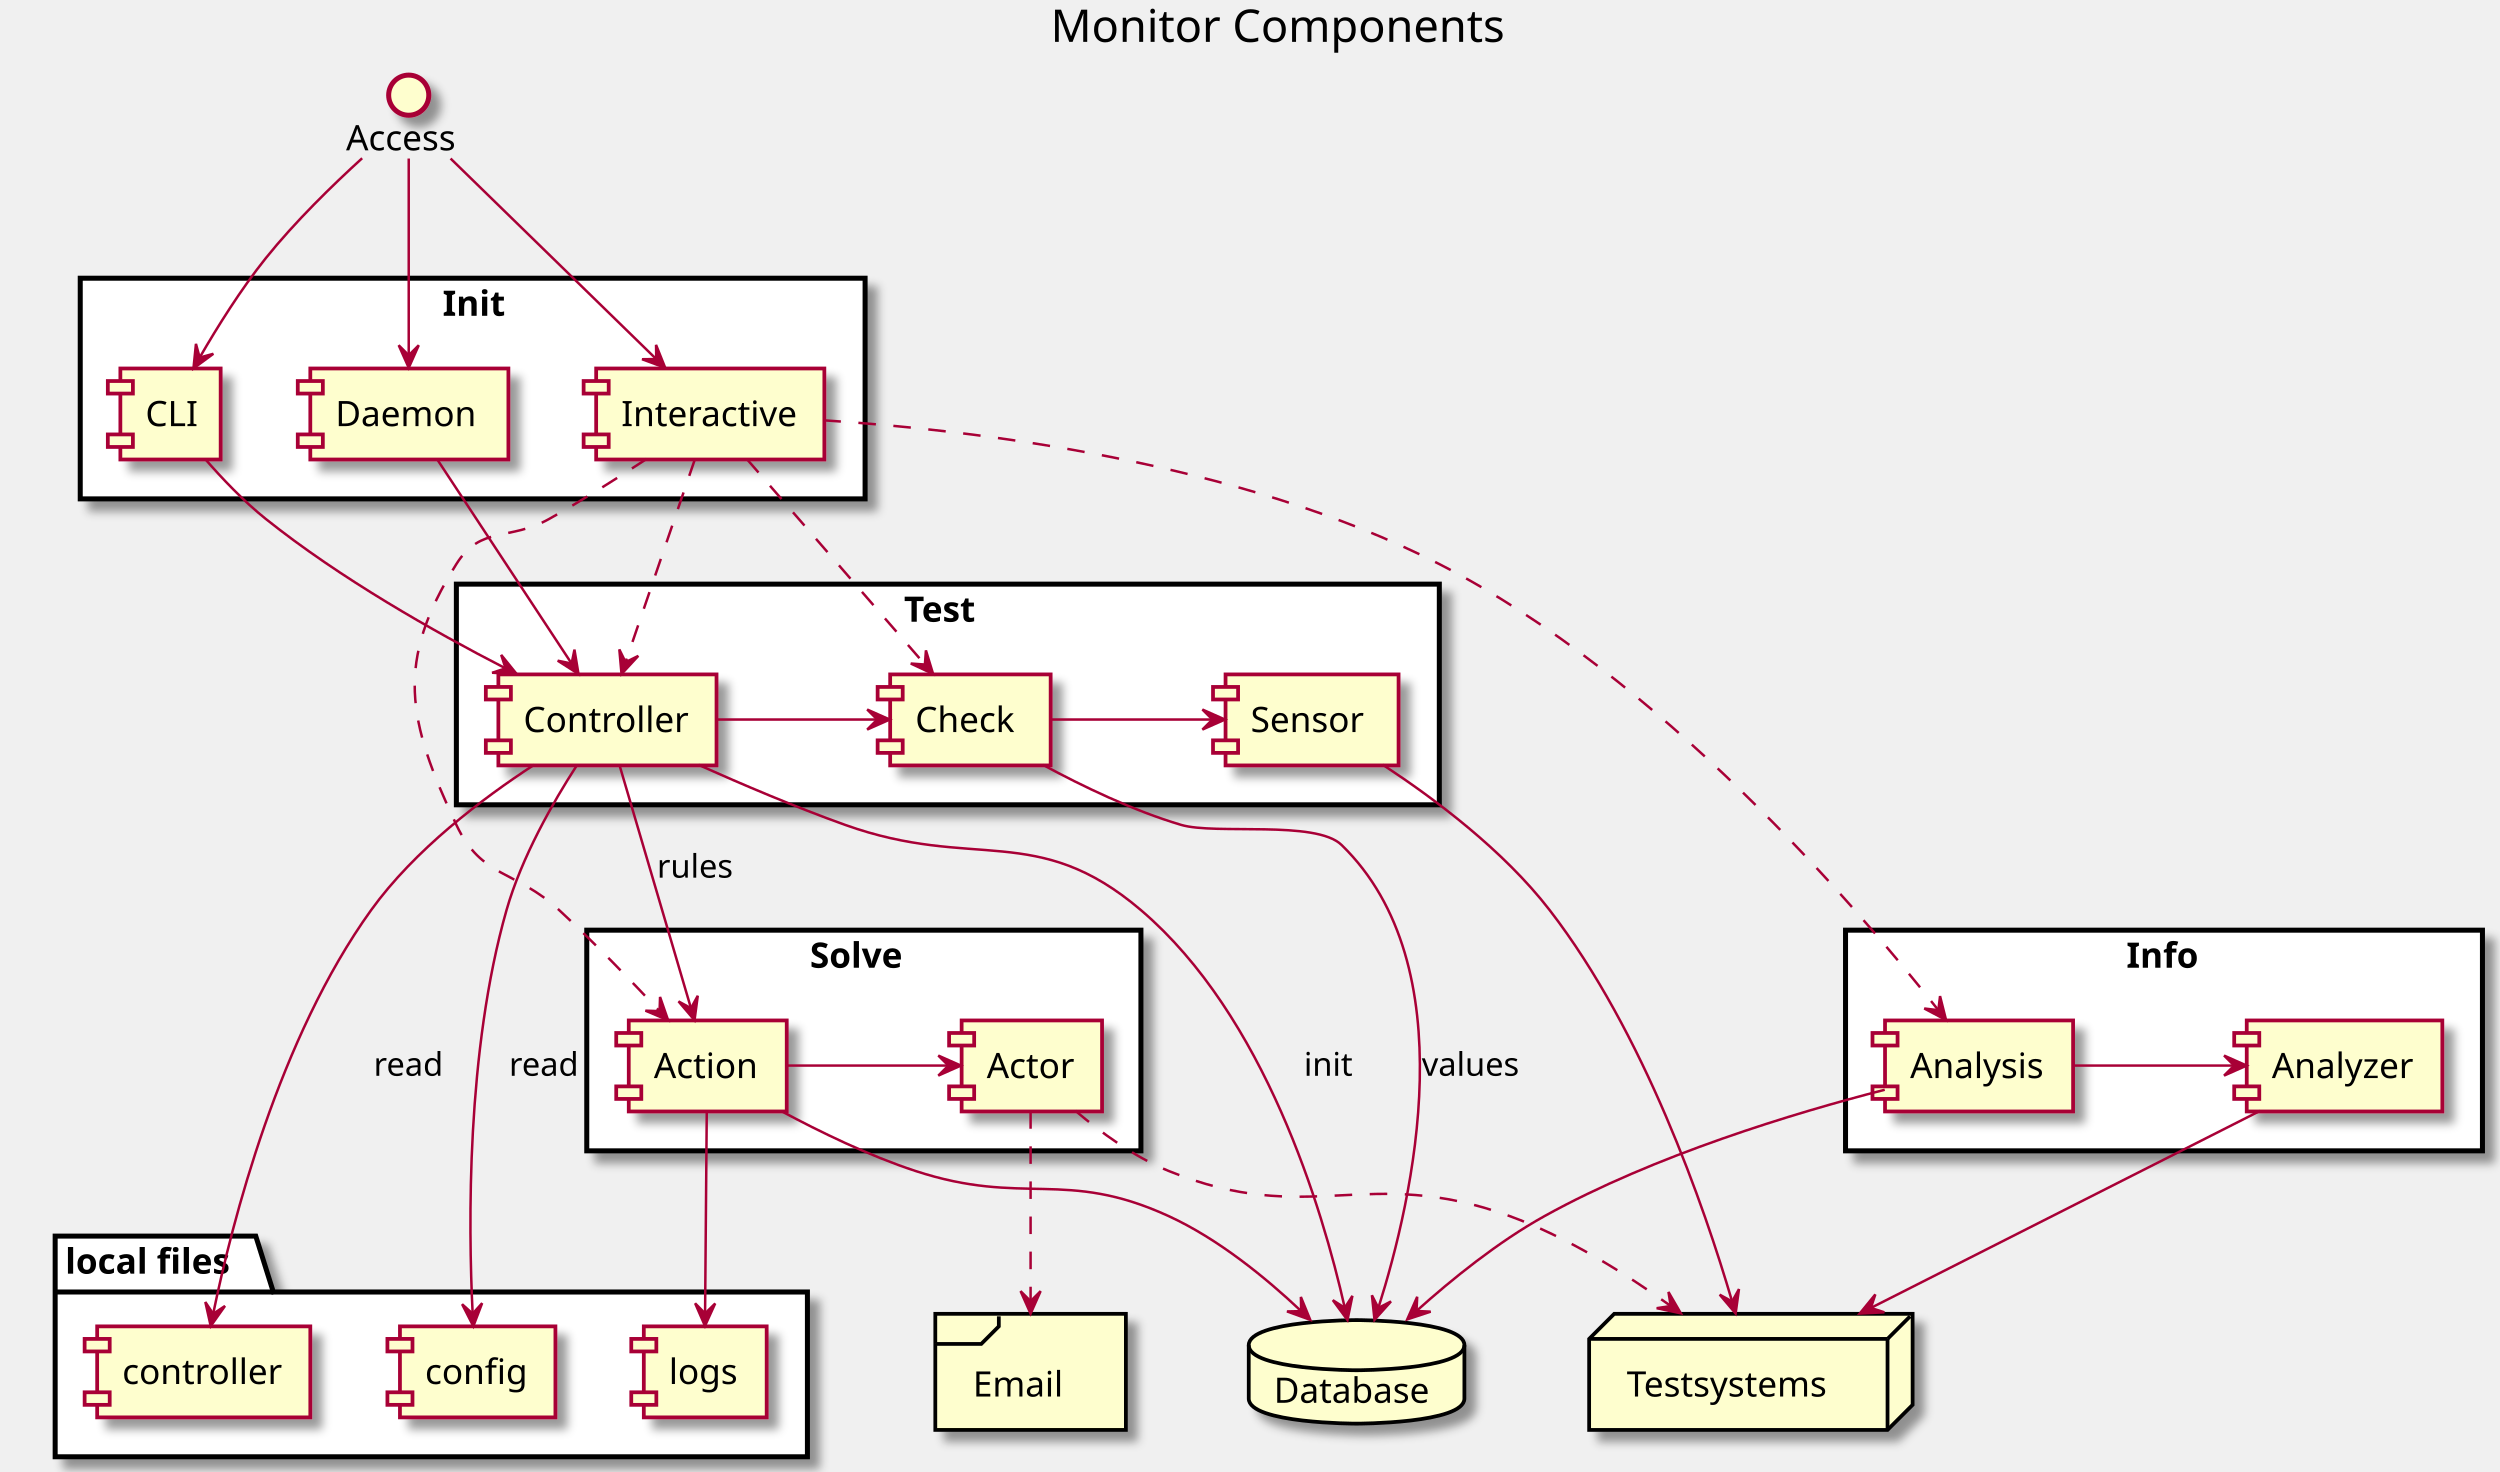
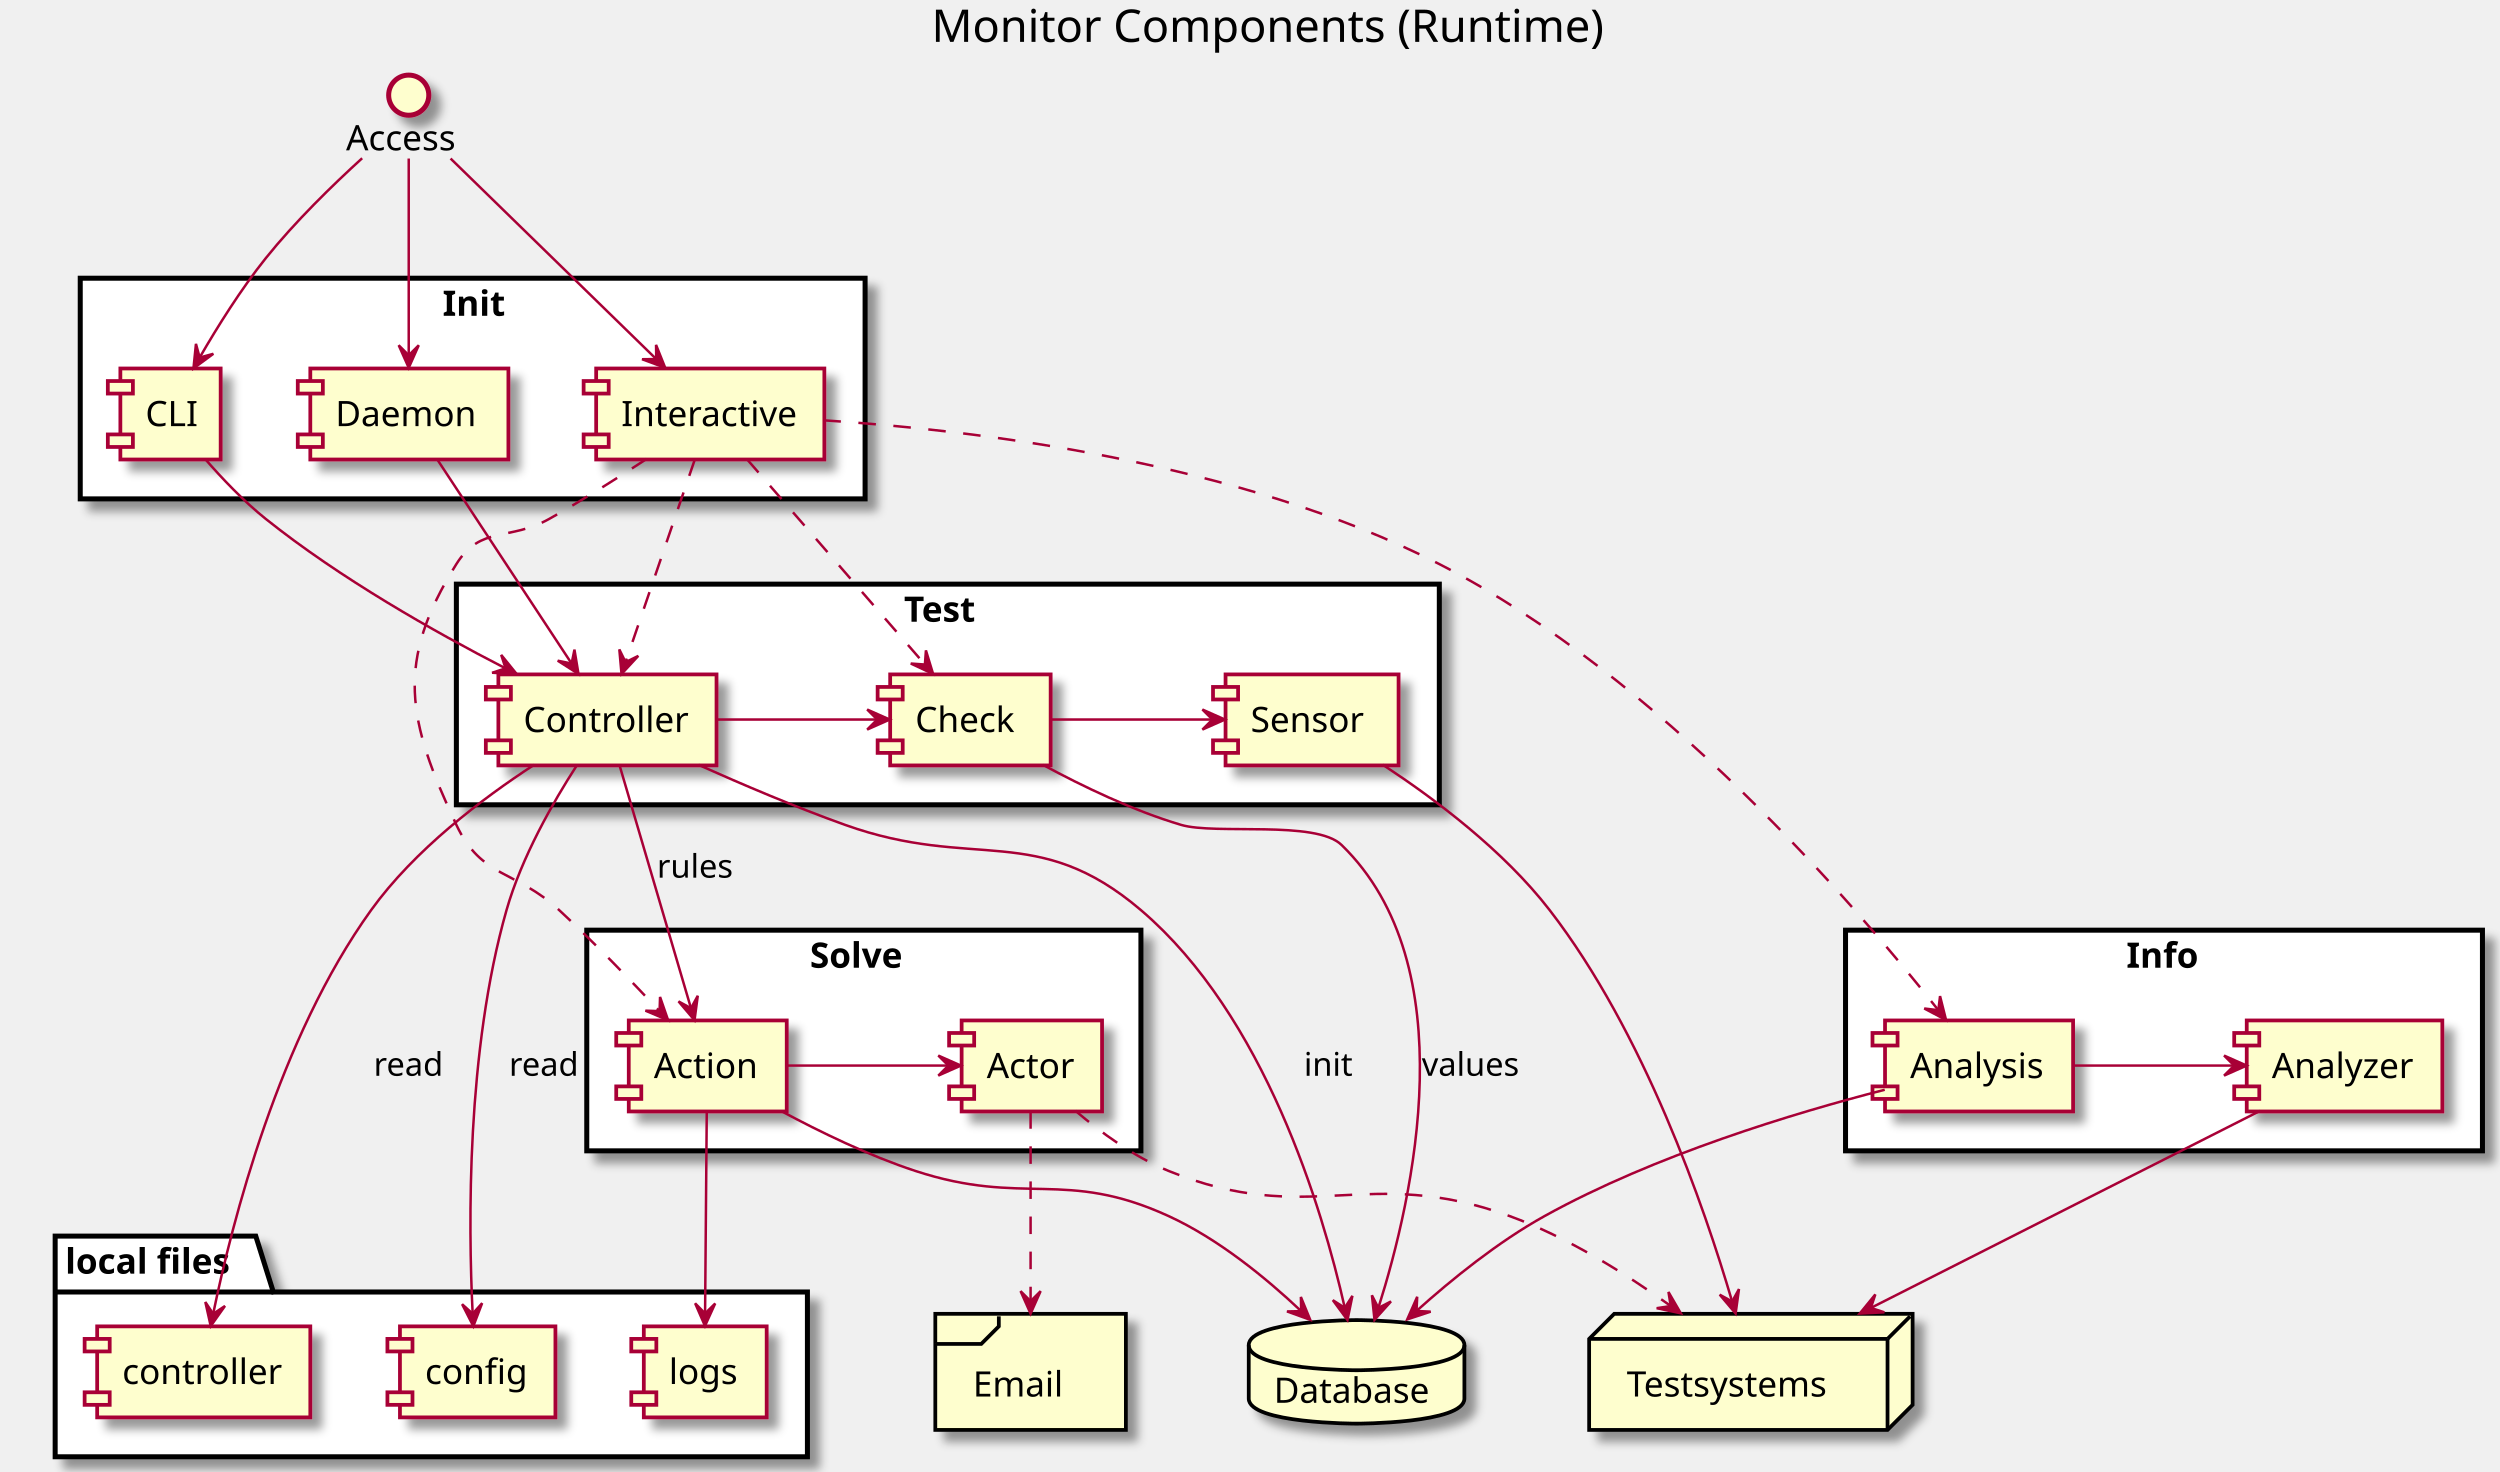
<svg xmlns="http://www.w3.org/2000/svg" height="587px" style="width:997px;height:587px;" version="1.1" viewBox="0 0 997 587" width="997px">
  <defs>
    <filter height="300%" id="f1" width="300%" x="-1" y="-1">
      <feGaussianBlur result="blurOut" stdDeviation="2.0" />
      <feColorMatrix in="blurOut" result="blurOut2" type="matrix" values="0 0 0 0 0 0 0 0 0 0 0 0 0 0 0 0 0 0 .4 0" />
      <feOffset dx="4.0" dy="4.0" in="blurOut2" result="blurOut3" />
      <feBlend in="SourceGraphic" in2="blurOut3" mode="normal" />
    </filter>
  </defs>
  <g>
-     <text fill="#000000" font-family="sans-serif" font-size="18" lengthAdjust="spacingAndGlyphs" textLength="186" x="419" y="16.708">Monitor Components</text>
+     <text fill="#000000" font-family="sans-serif" font-size="18" lengthAdjust="spacingAndGlyphs" textLength="281" x="371.5" y="16.708">Monitor Components (Runtime)</text>
    <rect fill="#FFFFFF" filter="url(#f1)" height="88" style="stroke: #000000; stroke-width: 2.0;" width="313" x="32" y="110.953" />
    <text fill="#000000" font-family="sans-serif" font-size="14" font-weight="bold" lengthAdjust="spacingAndGlyphs" textLength="24" x="176.5" y="125.948">Init</text>
    <rect fill="#FFFFFF" filter="url(#f1)" height="88" style="stroke: #000000; stroke-width: 2.0;" width="392" x="182" y="232.953" />
    <text fill="#000000" font-family="sans-serif" font-size="14" font-weight="bold" lengthAdjust="spacingAndGlyphs" textLength="35" x="360.5" y="247.948">Test</text>
    <rect fill="#FFFFFF" filter="url(#f1)" height="88" style="stroke: #000000; stroke-width: 2.0;" width="221" x="234" y="370.953" />
    <text fill="#000000" font-family="sans-serif" font-size="14" font-weight="bold" lengthAdjust="spacingAndGlyphs" textLength="43" x="323" y="385.948">Solve</text>
    <rect fill="#FFFFFF" filter="url(#f1)" height="88" style="stroke: #000000; stroke-width: 2.0;" width="254" x="736" y="370.953" />
    <text fill="#000000" font-family="sans-serif" font-size="14" font-weight="bold" lengthAdjust="spacingAndGlyphs" textLength="30" x="848" y="385.948">Info</text>
    <polygon fill="#FFFFFF" filter="url(#f1)" points="22,492.953,102,492.953,109,515.25,322,515.25,322,580.953,22,580.953,22,492.953" style="stroke: #000000; stroke-width: 2.0;" />
    <line style="stroke: #000000; stroke-width: 2.0;" x1="22" x2="109" y1="515.25" y2="515.25" />
    <text fill="#000000" font-family="sans-serif" font-size="14" font-weight="bold" lengthAdjust="spacingAndGlyphs" textLength="74" x="26" y="507.948">local files</text>
    <rect fill="#FEFECE" filter="url(#f1)" height="36.297" style="stroke: #A80036; stroke-width: 1.5;" width="40" x="48" y="146.953" />
    <rect fill="#FEFECE" height="5" style="stroke: #A80036; stroke-width: 1.5;" width="10" x="43" y="151.953" />
    <rect fill="#FEFECE" height="5" style="stroke: #A80036; stroke-width: 1.5;" width="10" x="43" y="173.25" />
    <text fill="#000000" font-family="sans-serif" font-size="14" lengthAdjust="spacingAndGlyphs" textLength="20" x="58" y="169.948">CLI</text>
    <rect fill="#FEFECE" filter="url(#f1)" height="36.297" style="stroke: #A80036; stroke-width: 1.5;" width="91" x="237.75" y="146.953" />
    <rect fill="#FEFECE" height="5" style="stroke: #A80036; stroke-width: 1.5;" width="10" x="232.75" y="151.953" />
    <rect fill="#FEFECE" height="5" style="stroke: #A80036; stroke-width: 1.5;" width="10" x="232.75" y="173.25" />
    <text fill="#000000" font-family="sans-serif" font-size="14" lengthAdjust="spacingAndGlyphs" textLength="71" x="247.75" y="169.948">Interactive</text>
    <rect fill="#FEFECE" filter="url(#f1)" height="36.297" style="stroke: #A80036; stroke-width: 1.5;" width="79" x="123.75" y="146.953" />
    <rect fill="#FEFECE" height="5" style="stroke: #A80036; stroke-width: 1.5;" width="10" x="118.75" y="151.953" />
    <rect fill="#FEFECE" height="5" style="stroke: #A80036; stroke-width: 1.5;" width="10" x="118.75" y="173.25" />
    <text fill="#000000" font-family="sans-serif" font-size="14" lengthAdjust="spacingAndGlyphs" textLength="59" x="133.75" y="169.948">Daemon</text>
    <rect fill="#FEFECE" filter="url(#f1)" height="36.297" style="stroke: #A80036; stroke-width: 1.5;" width="87" x="198.75" y="268.953" />
    <rect fill="#FEFECE" height="5" style="stroke: #A80036; stroke-width: 1.5;" width="10" x="193.75" y="273.953" />
    <rect fill="#FEFECE" height="5" style="stroke: #A80036; stroke-width: 1.5;" width="10" x="193.75" y="295.25" />
    <text fill="#000000" font-family="sans-serif" font-size="14" lengthAdjust="spacingAndGlyphs" textLength="67" x="208.75" y="291.948">Controller</text>
    <rect fill="#FEFECE" filter="url(#f1)" height="36.297" style="stroke: #A80036; stroke-width: 1.5;" width="64" x="355" y="268.953" />
    <rect fill="#FEFECE" height="5" style="stroke: #A80036; stroke-width: 1.5;" width="10" x="350" y="273.953" />
    <rect fill="#FEFECE" height="5" style="stroke: #A80036; stroke-width: 1.5;" width="10" x="350" y="295.25" />
    <text fill="#000000" font-family="sans-serif" font-size="14" lengthAdjust="spacingAndGlyphs" textLength="44" x="365" y="291.948">Check</text>
    <rect fill="#FEFECE" filter="url(#f1)" height="36.297" style="stroke: #A80036; stroke-width: 1.5;" width="69" x="488.75" y="268.953" />
    <rect fill="#FEFECE" height="5" style="stroke: #A80036; stroke-width: 1.5;" width="10" x="483.75" y="273.953" />
    <rect fill="#FEFECE" height="5" style="stroke: #A80036; stroke-width: 1.5;" width="10" x="483.75" y="295.25" />
    <text fill="#000000" font-family="sans-serif" font-size="14" lengthAdjust="spacingAndGlyphs" textLength="49" x="498.75" y="291.948">Sensor</text>
    <rect fill="#FEFECE" filter="url(#f1)" height="36.297" style="stroke: #A80036; stroke-width: 1.5;" width="63" x="250.75" y="406.953" />
    <rect fill="#FEFECE" height="5" style="stroke: #A80036; stroke-width: 1.5;" width="10" x="245.75" y="411.953" />
    <rect fill="#FEFECE" height="5" style="stroke: #A80036; stroke-width: 1.5;" width="10" x="245.75" y="433.25" />
    <text fill="#000000" font-family="sans-serif" font-size="14" lengthAdjust="spacingAndGlyphs" textLength="43" x="260.75" y="429.948">Action</text>
    <rect fill="#FEFECE" filter="url(#f1)" height="36.297" style="stroke: #A80036; stroke-width: 1.5;" width="56" x="383.5" y="406.953" />
    <rect fill="#FEFECE" height="5" style="stroke: #A80036; stroke-width: 1.5;" width="10" x="378.5" y="411.953" />
    <rect fill="#FEFECE" height="5" style="stroke: #A80036; stroke-width: 1.5;" width="10" x="378.5" y="433.25" />
    <text fill="#000000" font-family="sans-serif" font-size="14" lengthAdjust="spacingAndGlyphs" textLength="36" x="393.5" y="429.948">Actor</text>
    <rect fill="#FEFECE" filter="url(#f1)" height="36.297" style="stroke: #A80036; stroke-width: 1.5;" width="75" x="751.75" y="406.953" />
    <rect fill="#FEFECE" height="5" style="stroke: #A80036; stroke-width: 1.5;" width="10" x="746.75" y="411.953" />
    <rect fill="#FEFECE" height="5" style="stroke: #A80036; stroke-width: 1.5;" width="10" x="746.75" y="433.25" />
    <text fill="#000000" font-family="sans-serif" font-size="14" lengthAdjust="spacingAndGlyphs" textLength="55" x="761.75" y="429.948">Analysis</text>
    <rect fill="#FEFECE" filter="url(#f1)" height="36.297" style="stroke: #A80036; stroke-width: 1.5;" width="78" x="896" y="406.953" />
    <rect fill="#FEFECE" height="5" style="stroke: #A80036; stroke-width: 1.5;" width="10" x="891" y="411.953" />
    <rect fill="#FEFECE" height="5" style="stroke: #A80036; stroke-width: 1.5;" width="10" x="891" y="433.25" />
    <text fill="#000000" font-family="sans-serif" font-size="14" lengthAdjust="spacingAndGlyphs" textLength="58" x="906" y="429.948">Analyzer</text>
    <rect fill="#FEFECE" filter="url(#f1)" height="36.297" style="stroke: #A80036; stroke-width: 1.5;" width="62" x="159.5" y="528.953" />
    <rect fill="#FEFECE" height="5" style="stroke: #A80036; stroke-width: 1.5;" width="10" x="154.5" y="533.953" />
    <rect fill="#FEFECE" height="5" style="stroke: #A80036; stroke-width: 1.5;" width="10" x="154.5" y="555.25" />
    <text fill="#000000" font-family="sans-serif" font-size="14" lengthAdjust="spacingAndGlyphs" textLength="42" x="169.5" y="551.948">config</text>
    <rect fill="#FEFECE" filter="url(#f1)" height="36.297" style="stroke: #A80036; stroke-width: 1.5;" width="85" x="38.75" y="528.953" />
    <rect fill="#FEFECE" height="5" style="stroke: #A80036; stroke-width: 1.5;" width="10" x="33.75" y="533.953" />
    <rect fill="#FEFECE" height="5" style="stroke: #A80036; stroke-width: 1.5;" width="10" x="33.75" y="555.25" />
    <text fill="#000000" font-family="sans-serif" font-size="14" lengthAdjust="spacingAndGlyphs" textLength="65" x="48.75" y="551.948">controller</text>
    <rect fill="#FEFECE" filter="url(#f1)" height="36.297" style="stroke: #A80036; stroke-width: 1.5;" width="49" x="256.75" y="528.953" />
    <rect fill="#FEFECE" height="5" style="stroke: #A80036; stroke-width: 1.5;" width="10" x="251.75" y="533.953" />
    <rect fill="#FEFECE" height="5" style="stroke: #A80036; stroke-width: 1.5;" width="10" x="251.75" y="555.25" />
    <text fill="#000000" font-family="sans-serif" font-size="14" lengthAdjust="spacingAndGlyphs" textLength="29" x="266.75" y="551.948">logs</text>
    <ellipse cx="163" cy="37.953" fill="#FEFECE" filter="url(#f1)" rx="8" ry="8" style="stroke: #A80036; stroke-width: 2.0;" />
    <text fill="#000000" font-family="sans-serif" font-size="14" lengthAdjust="spacingAndGlyphs" textLength="50" x="138" y="59.948">Access</text>
    <path d="M498,536.453 C498,526.453 541,526.453 541,526.453 C541,526.453 584,526.453 584,536.453 L584,557.75 C584,567.75 541,567.75 541,567.75 C541,567.75 498,567.75 498,557.75 L498,536.453 " fill="#FEFECE" filter="url(#f1)" style="stroke: #000000; stroke-width: 1.5;" />
    <path d="M498,536.453 C498,546.453 541,546.453 541,546.453 C541,546.453 584,546.453 584,536.453 " fill="none" style="stroke: #000000; stroke-width: 1.5;" />
    <text fill="#000000" font-family="sans-serif" font-size="14" lengthAdjust="spacingAndGlyphs" textLength="66" x="508" y="559.448">Database</text>
    <polygon fill="#FEFECE" filter="url(#f1)" points="633.75,533.953,643.75,523.953,762.75,523.953,762.75,560.25,752.75,570.25,633.75,570.25,633.75,533.953" style="stroke: #000000; stroke-width: 1.5;" />
    <line style="stroke: #000000; stroke-width: 1.5;" x1="752.75" x2="761.75" y1="533.953" y2="524.953" />
    <line style="stroke: #000000; stroke-width: 1.5;" x1="633.75" x2="752.75" y1="533.953" y2="533.953" />
    <line style="stroke: #000000; stroke-width: 1.5;" x1="752.75" x2="752.75" y1="533.953" y2="570.25" />
    <text fill="#000000" font-family="sans-serif" font-size="14" lengthAdjust="spacingAndGlyphs" textLength="89" x="648.75" y="556.948">Testsystems</text>
    <rect fill="#FEFECE" filter="url(#f1)" height="46.297" style="stroke: #000000; stroke-width: 1.5;" width="76" x="373" y="523.953" />
    <path d="M398.333,524.953 L398.333,528.953 L391.333,535.953 L373,535.953 " fill="#FEFECE" style="stroke: #000000; stroke-width: 1.5;" />
    <text fill="#000000" font-family="sans-serif" font-size="14" lengthAdjust="spacingAndGlyphs" textLength="36" x="388" y="556.948">Email</text>
    <path d="M81.777,183.017 C88.583,190.842 97.209,199.92 106,206.953 C135.628,230.658 173.163,251.906 201.291,266.379 " fill="none" style="stroke: #A80036; stroke-width: 1.0;" />
    <polygon fill="#A80036" points="206.075,268.822,199.879,261.166,201.622,266.548,196.24,268.291,206.075,268.822" style="stroke: #A80036; stroke-width: 1.0;" />
    <path d="M277.126,183.146 C269.849,204.443 257.443,240.754 249.49,264.032 " fill="none" style="stroke: #A80036; stroke-width: 1.0; stroke-dasharray: 7.0,7.0;" />
    <polygon fill="#A80036" points="247.863,268.792,254.557,261.568,249.479,264.06,246.986,258.982,247.863,268.792" style="stroke: #A80036; stroke-width: 1.0;" />
    <path d="M174.319,183.146 C188.457,204.621 212.645,241.363 227.952,264.614 " fill="none" style="stroke: #A80036; stroke-width: 1.0;" />
    <polygon fill="#A80036" points="230.702,268.792,229.094,259.075,227.953,264.616,222.412,263.474,230.702,268.792" style="stroke: #A80036; stroke-width: 1.0;" />
    <path d="M285.33,286.953 C306.778,286.953 328.225,286.953 349.673,286.953 " fill="none" style="stroke: #A80036; stroke-width: 1.0;" />
    <polygon fill="#A80036" points="354.831,286.953,345.831,282.953,349.831,286.953,345.831,290.953,354.831,286.953" style="stroke: #A80036; stroke-width: 1.0;" />
    <path d="M297.901,183.146 C316.59,204.711 348.62,241.668 368.756,264.903 " fill="none" style="stroke: #A80036; stroke-width: 1.0; stroke-dasharray: 7.0,7.0;" />
    <polygon fill="#A80036" points="372.127,268.792,369.256,259.371,368.853,265.013,363.21,264.61,372.127,268.792" style="stroke: #A80036; stroke-width: 1.0;" />
    <path d="M419.141,286.953 C440.549,286.953 461.958,286.953 483.367,286.953 " fill="none" style="stroke: #A80036; stroke-width: 1.0;" />
    <polygon fill="#A80036" points="488.515,286.953,479.515,282.953,483.515,286.953,479.515,290.953,488.515,286.953" style="stroke: #A80036; stroke-width: 1.0;" />
    <path d="M247.066,305.177 C254.309,329.805 267.624,375.076 275.559,402.053 " fill="none" style="stroke: #A80036; stroke-width: 1.0;" />
    <polygon fill="#A80036" points="276.975,406.868,278.275,397.105,275.565,402.071,270.599,399.361,276.975,406.868" style="stroke: #A80036; stroke-width: 1.0;" />
    <text fill="#000000" font-family="sans-serif" font-size="13" lengthAdjust="spacingAndGlyphs" textLength="31" x="262" y="350.02">rules</text>
    <path d="M257.881,183.009 C246.246,190.657 232.119,199.593 219,206.953 C203.051,215.901 191.699,209.45 182,224.953 C157.486,264.139 162.344,287.118 182,328.953 C192.067,350.379 205.634,346.865 223,362.953 C236.789,375.727 251.488,390.919 262.764,402.946 " fill="none" style="stroke: #A80036; stroke-width: 1.0; stroke-dasharray: 7.0,7.0;" />
    <polygon fill="#A80036" points="266.451,406.895,263.231,397.587,263.038,403.241,257.385,403.048,266.451,406.895" style="stroke: #A80036; stroke-width: 1.0;" />
    <path d="M313.494,424.953 C335.004,424.953 356.513,424.953 378.022,424.953 " fill="none" style="stroke: #A80036; stroke-width: 1.0;" />
    <polygon fill="#A80036" points="383.196,424.953,374.196,420.953,378.196,424.953,374.196,428.953,383.196,424.953" style="stroke: #A80036; stroke-width: 1.0;" />
    <path d="M328.359,167.615 C387.816,171.427 493.94,183.942 574,224.953 C661.967,270.014 740.27,361.331 772.894,402.715 " fill="none" style="stroke: #A80036; stroke-width: 1.0; stroke-dasharray: 7.0,7.0;" />
    <polygon fill="#A80036" points="776.092,406.798,773.691,397.246,773.009,402.862,767.393,402.18,776.092,406.798" style="stroke: #A80036; stroke-width: 1.0;" />
    <path d="M826.355,424.953 C847.834,424.953 869.312,424.953 890.79,424.953 " fill="none" style="stroke: #A80036; stroke-width: 1.0;" />
    <polygon fill="#A80036" points="895.956,424.953,886.956,420.953,890.956,424.953,886.956,428.953,895.956,424.953" style="stroke: #A80036; stroke-width: 1.0;" />
    <path d="M281.857,443.146 C281.68,464.354 281.379,500.451 281.185,523.74 " fill="none" style="stroke: #A80036; stroke-width: 1.0;" />
    <polygon fill="#A80036" points="281.143,528.792,285.218,519.826,281.185,523.792,277.218,519.759,281.143,528.792" style="stroke: #A80036; stroke-width: 1.0;" />
    <path d="M230.037,305.225 C220.59,319.87 208.028,341.808 202,362.953 C186.008,419.047 186.759,488.574 188.48,523.581 " fill="none" style="stroke: #A80036; stroke-width: 1.0;" />
    <polygon fill="#A80036" points="188.762,528.896,192.279,519.697,188.497,523.903,184.29,520.121,188.762,528.896" style="stroke: #A80036; stroke-width: 1.0;" />
    <text fill="#000000" font-family="sans-serif" font-size="13" lengthAdjust="spacingAndGlyphs" textLength="29" x="203" y="429.02">read</text>
    <path d="M212.987,305.014 C192.352,318.452 165.326,338.897 148,362.953 C111.251,413.979 92.547,487.372 85.057,523.76 " fill="none" style="stroke: #A80036; stroke-width: 1.0;" />
    <polygon fill="#A80036" points="84.032,528.853,89.729,520.818,85.018,523.951,81.886,519.24,84.032,528.853" style="stroke: #A80036; stroke-width: 1.0;" />
    <text fill="#000000" font-family="sans-serif" font-size="13" lengthAdjust="spacingAndGlyphs" textLength="29" x="149" y="429.02">read</text>
    <path d="M144.424,63.103 C132.699,73.785 117.626,88.448 106,102.953 C96.149,115.243 86.772,130.246 79.799,142.297 " fill="none" style="stroke: #A80036; stroke-width: 1.0;" />
    <polygon fill="#A80036" points="77.153,146.927,85.09,141.096,79.633,142.586,78.144,137.128,77.153,146.927" style="stroke: #A80036; stroke-width: 1.0;" />
    <path d="M179.685,63.221 C201.081,84.082 238.21,120.283 261.646,143.133 " fill="none" style="stroke: #A80036; stroke-width: 1.0;" />
    <polygon fill="#A80036" points="265.286,146.681,261.634,137.535,261.706,143.191,256.049,143.263,265.286,146.681" style="stroke: #A80036; stroke-width: 1.0;" />
    <path d="M163,63.221 C163,83.567 163,118.505 163,141.417 " fill="none" style="stroke: #A80036; stroke-width: 1.0;" />
    <polygon fill="#A80036" points="163,146.681,167,137.681,163,141.681,159,137.681,163,146.681" style="stroke: #A80036; stroke-width: 1.0;" />
    <path d="M278.559,305.022 C296.038,312.849 317.383,321.926 337,328.953 C388.381,347.359 413.468,327.543 455,362.953 C504.468,405.13 527.37,482.047 536.255,521.374 " fill="none" style="stroke: #A80036; stroke-width: 1.0;" />
    <polygon fill="#A80036" points="537.368,526.437,539.342,516.788,536.294,521.553,531.529,518.506,537.368,526.437" style="stroke: #A80036; stroke-width: 1.0;" />
    <text fill="#000000" font-family="sans-serif" font-size="13" lengthAdjust="spacingAndGlyphs" textLength="19" x="520" y="429.02">init</text>
    <path d="M415.968,305.044 C431.73,313.573 451.869,323.26 471,328.953 C484.738,333.041 524.723,326.962 535,336.953 C584.624,385.192 563.662,477.498 549.727,521.48 " fill="none" style="stroke: #A80036; stroke-width: 1.0;" />
    <polygon fill="#A80036" points="548.152,526.345,554.73,519.015,549.692,521.588,547.119,516.55,548.152,526.345" style="stroke: #A80036; stroke-width: 1.0;" />
    <text fill="#000000" font-family="sans-serif" font-size="13" lengthAdjust="spacingAndGlyphs" textLength="41" x="567" y="429.02">values</text>
    <path d="M311.488,443.066 C326.973,451.388 346.526,460.88 365,466.953 C408.316,481.192 424.547,465.962 466,484.953 C485.805,494.026 504.807,509.58 518.73,522.711 " fill="none" style="stroke: #A80036; stroke-width: 1.0;" />
    <polygon fill="#A80036" points="522.518,526.342,518.789,517.227,518.909,522.882,513.253,523.002,522.518,526.342" style="stroke: #A80036; stroke-width: 1.0;" />
    <path d="M751.637,434.593 C715.481,443.882 659.862,460.663 616,484.953 C597.479,495.21 579.001,510.169 565.02,522.706 " fill="none" style="stroke: #A80036; stroke-width: 1.0;" />
    <polygon fill="#A80036" points="561.2,526.172,570.553,523.087,564.903,522.812,565.177,517.162,561.2,526.172" style="stroke: #A80036; stroke-width: 1.0;" />
    <path d="M551.457,304.987 C572.149,318.551 599.64,339.165 618,362.953 C655.712,411.815 679.659,481.206 690.749,518.952 " fill="none" style="stroke: #A80036; stroke-width: 1.0;" />
    <polygon fill="#A80036" points="692.166,523.84,693.504,514.082,690.775,519.038,685.82,516.309,692.166,523.84" style="stroke: #A80036; stroke-width: 1.0;" />
    <path d="M428.877,442.978 C438.987,451.599 452.319,461.392 466,466.953 C522.483,489.913 544.7,464.113 602,484.953 C624.924,493.29 648.078,507.785 665.902,520.554 " fill="none" style="stroke: #A80036; stroke-width: 1.0; stroke-dasharray: 7.0,7.0;" />
    <polygon fill="#A80036" points="670.315,523.758,665.382,515.234,666.269,520.821,660.682,521.708,670.315,523.758" style="stroke: #A80036; stroke-width: 1.0;" />
    <path d="M901.295,443.019 C860.77,463.538 792.46,498.125 746.327,521.484 " fill="none" style="stroke: #A80036; stroke-width: 1.0;" />
    <polygon fill="#A80036" points="741.655,523.849,751.491,523.352,746.116,521.591,747.878,516.215,741.655,523.849" style="stroke: #A80036; stroke-width: 1.0;" />
    <path d="M411,443.146 C411,462.908 411,495.598 411,518.806 " fill="none" style="stroke: #A80036; stroke-width: 1.0; stroke-dasharray: 7.0,7.0;" />
    <polygon fill="#A80036" points="411,523.9,415,514.9,411,518.9,407,514.9,411,523.9" style="stroke: #A80036; stroke-width: 1.0;" />
  </g>
</svg>
